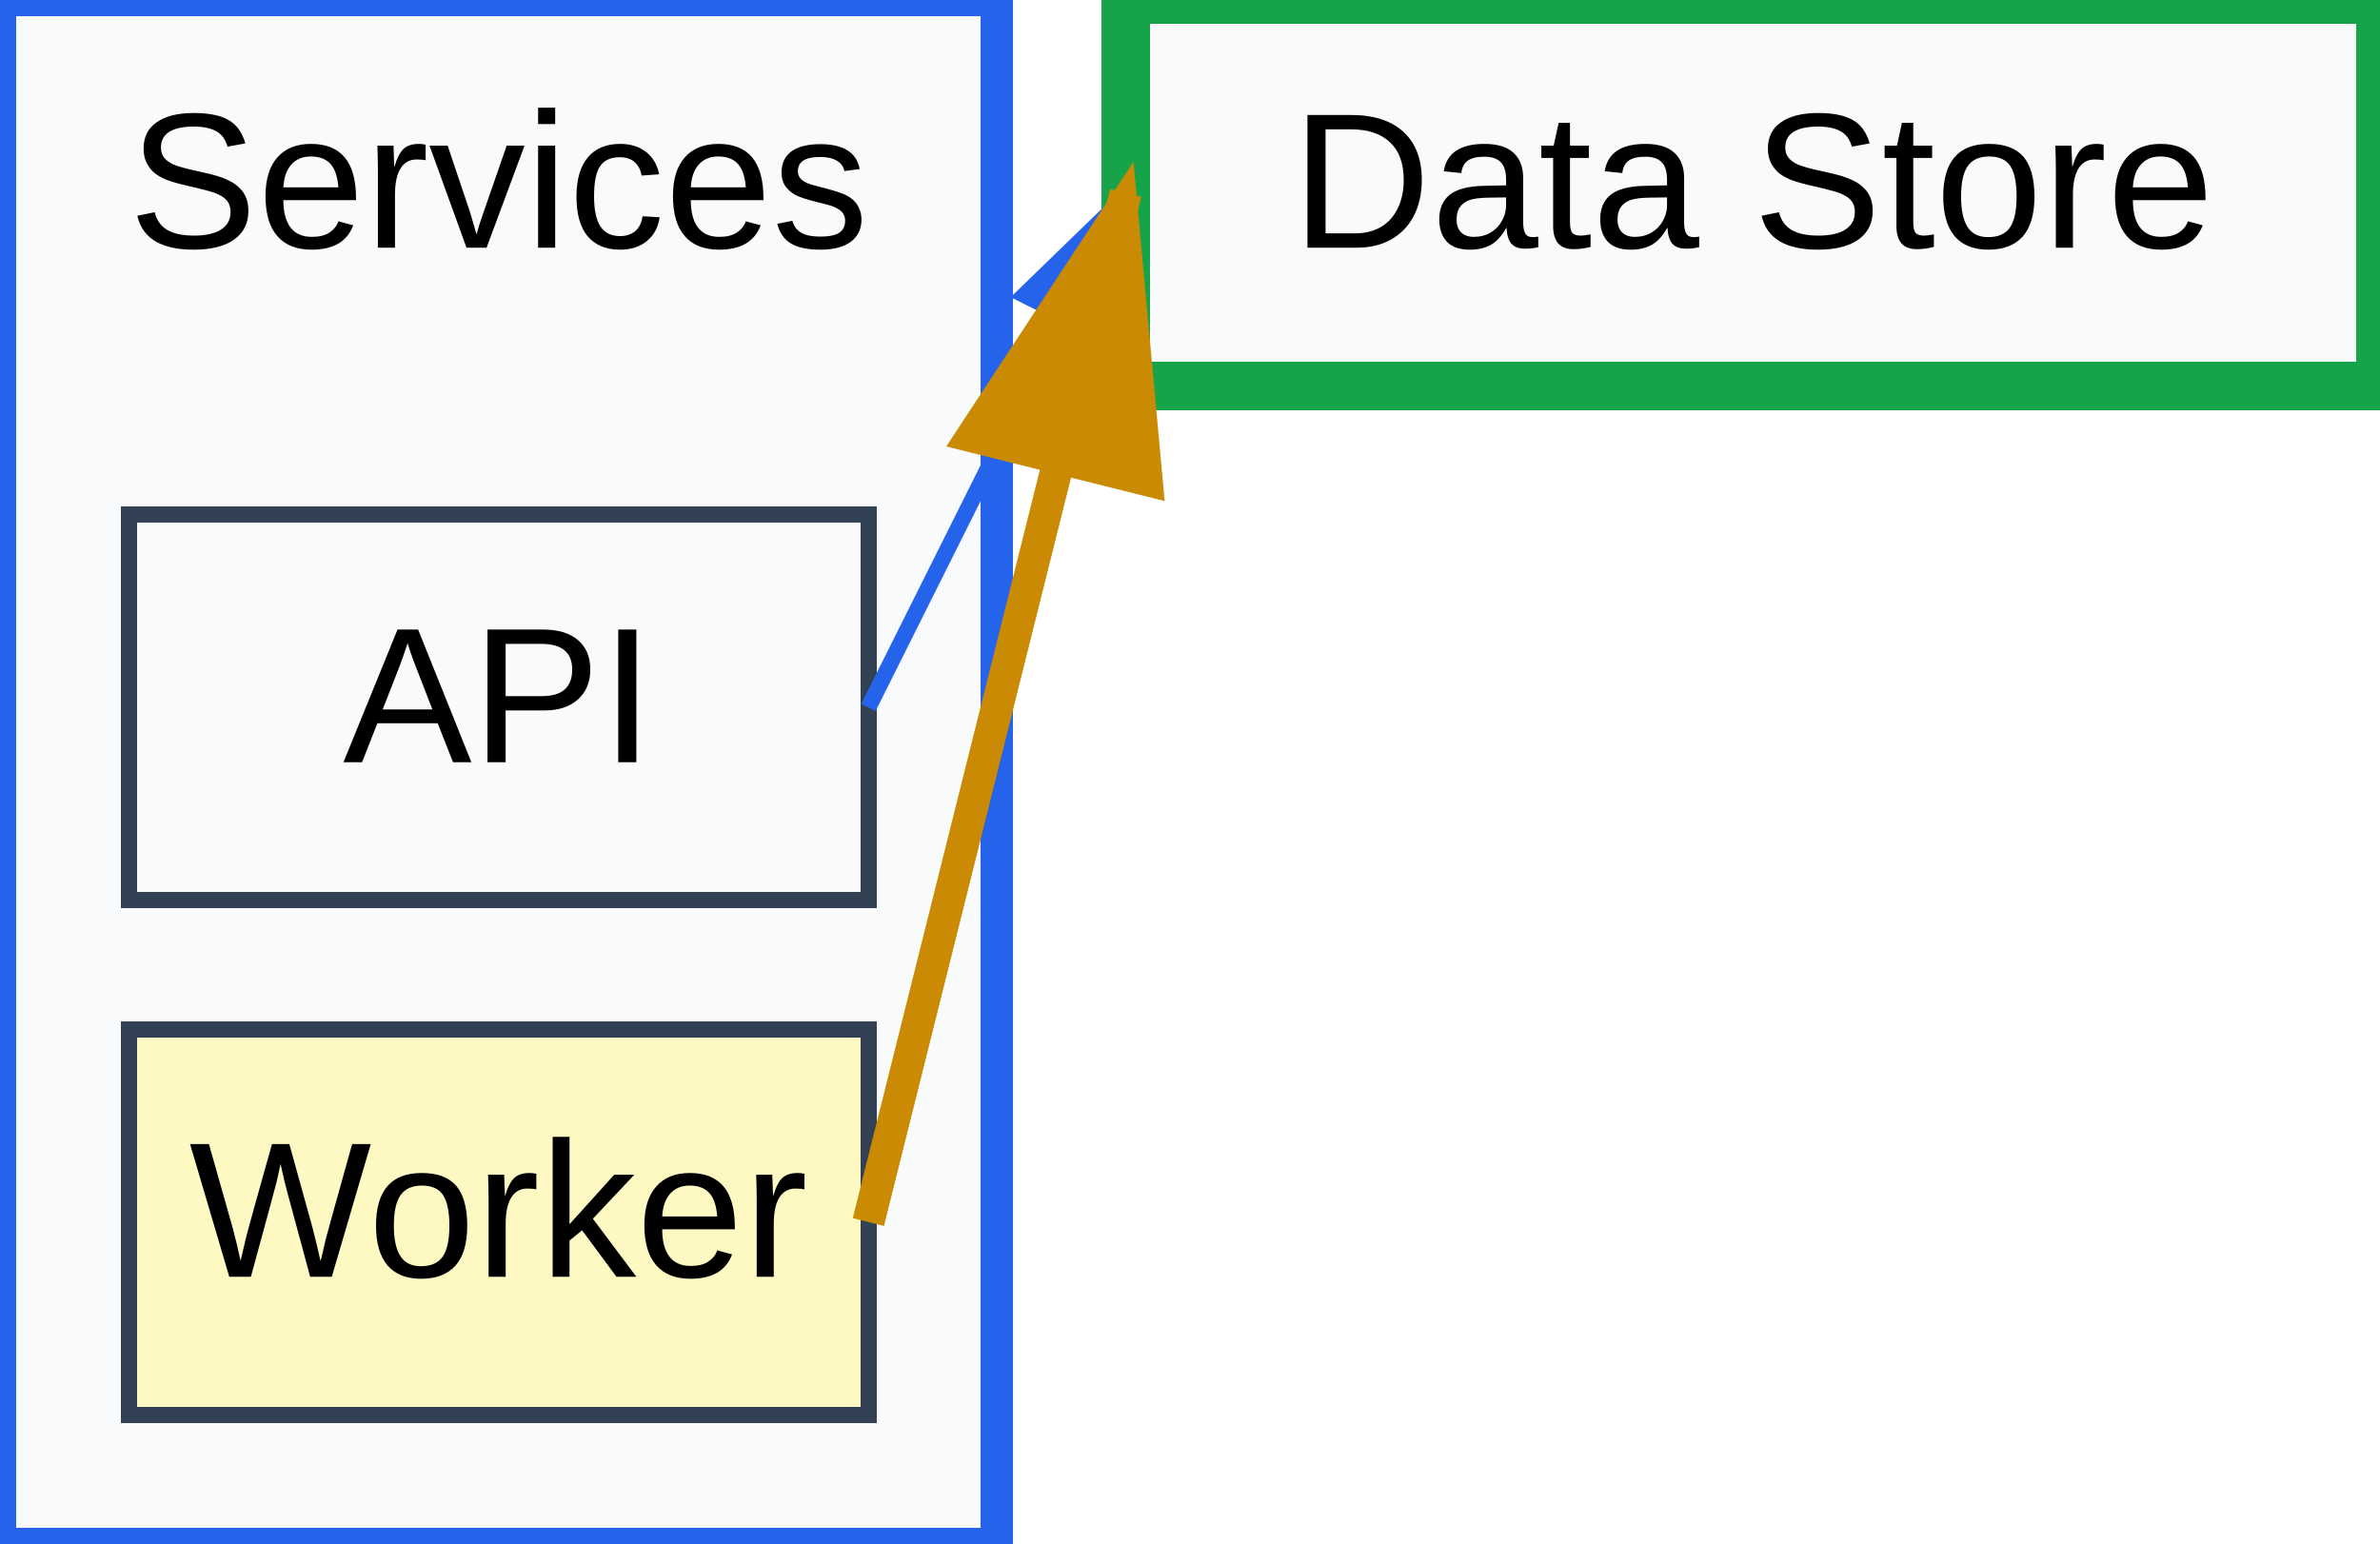
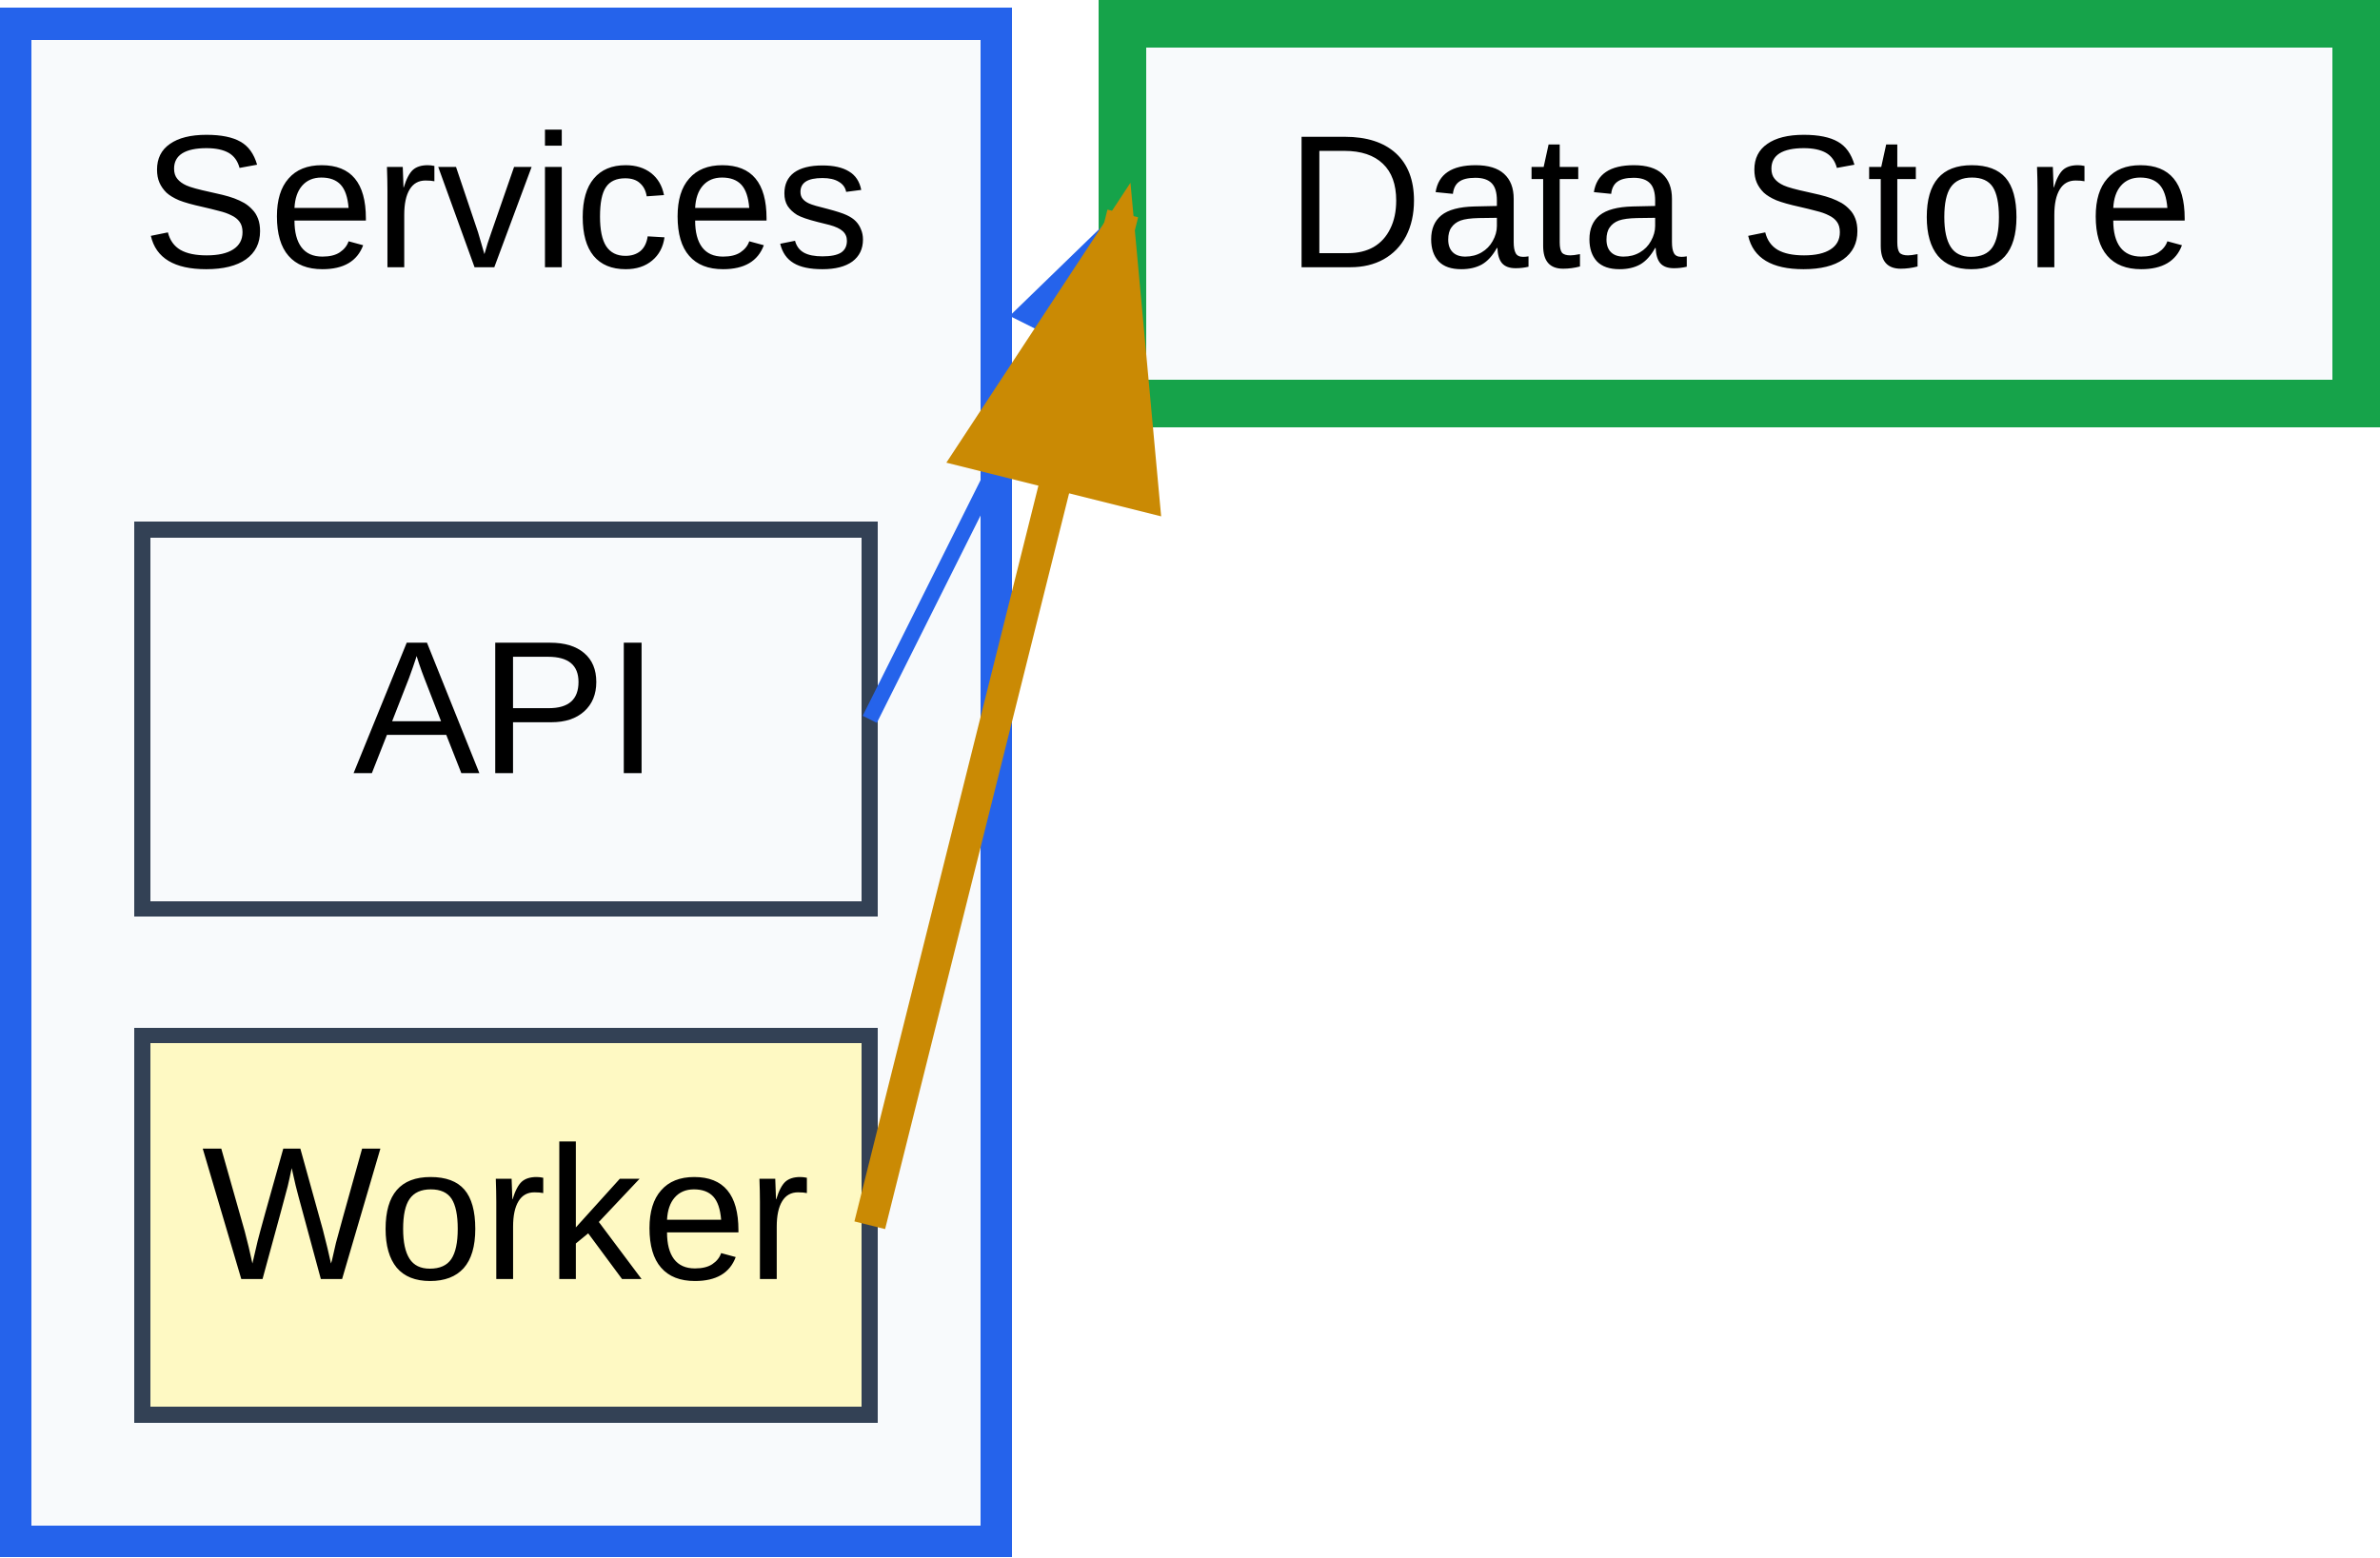
- <svg xmlns="http://www.w3.org/2000/svg" width="148" height="96">
+ <svg xmlns="http://www.w3.org/2000/svg" width="150.5" height="98.5" viewBox="-1 -1.5 150.5 98.5">
  <defs>
    <marker id="arrowhead" markerWidth="10" markerHeight="7" refX="9" refY="3.5" orient="auto" markerUnits="strokeWidth">
      <polygon points="0 0, 10 3.5, 0 7" fill="black" />
    </marker>
    <marker id="arrowhead-2563eb" markerWidth="10" markerHeight="7" refX="9" refY="3.5" orient="auto" markerUnits="strokeWidth">
      <polygon points="0 0, 10 3.5, 0 7" fill="#2563eb" />
    </marker>
    <marker id="arrowhead-ca8a04" markerWidth="10" markerHeight="7" refX="9" refY="3.5" orient="auto" markerUnits="strokeWidth">
      <polygon points="0 0, 10 3.5, 0 7" fill="#ca8a04" />
    </marker>
  </defs>
  <rect x="0" y="0" width="62" height="96" fill="#f8fafc" stroke="#2563eb" stroke-width="2" shape-rendering="crispEdges" />
  <text x="31" y="12" text-anchor="middle" dominant-baseline="middle" font-family="Arial" font-size="12">Services</text>
  <rect x="8" y="32" width="46" height="24" fill="#f8fafc" stroke="#334155" stroke-width="1" shape-rendering="crispEdges" />
  <text x="31" y="44" text-anchor="middle" dominant-baseline="middle" font-family="Arial" font-size="12">API</text>
  <rect x="8" y="64" width="46" height="24" fill="#fef9c3" stroke="#334155" stroke-width="1" shape-rendering="crispEdges" />
  <text x="31" y="76" text-anchor="middle" dominant-baseline="middle" font-family="Arial" font-size="12">Worker</text>
  <rect x="70" y="0" width="78" height="24" fill="#f8fafc" stroke="#16a34a" stroke-width="3" shape-rendering="crispEdges" />
  <text x="109" y="12" text-anchor="middle" dominant-baseline="middle" font-family="Arial" font-size="12">Data Store</text>
  <line x1="54" y1="44" x2="70" y2="12" stroke="#2563eb" stroke-width="1" marker-end="url(#arrowhead-2563eb)" />
  <line x1="54" y1="76" x2="70" y2="12" stroke="#ca8a04" stroke-width="2" marker-end="url(#arrowhead-ca8a04)" />
</svg>
